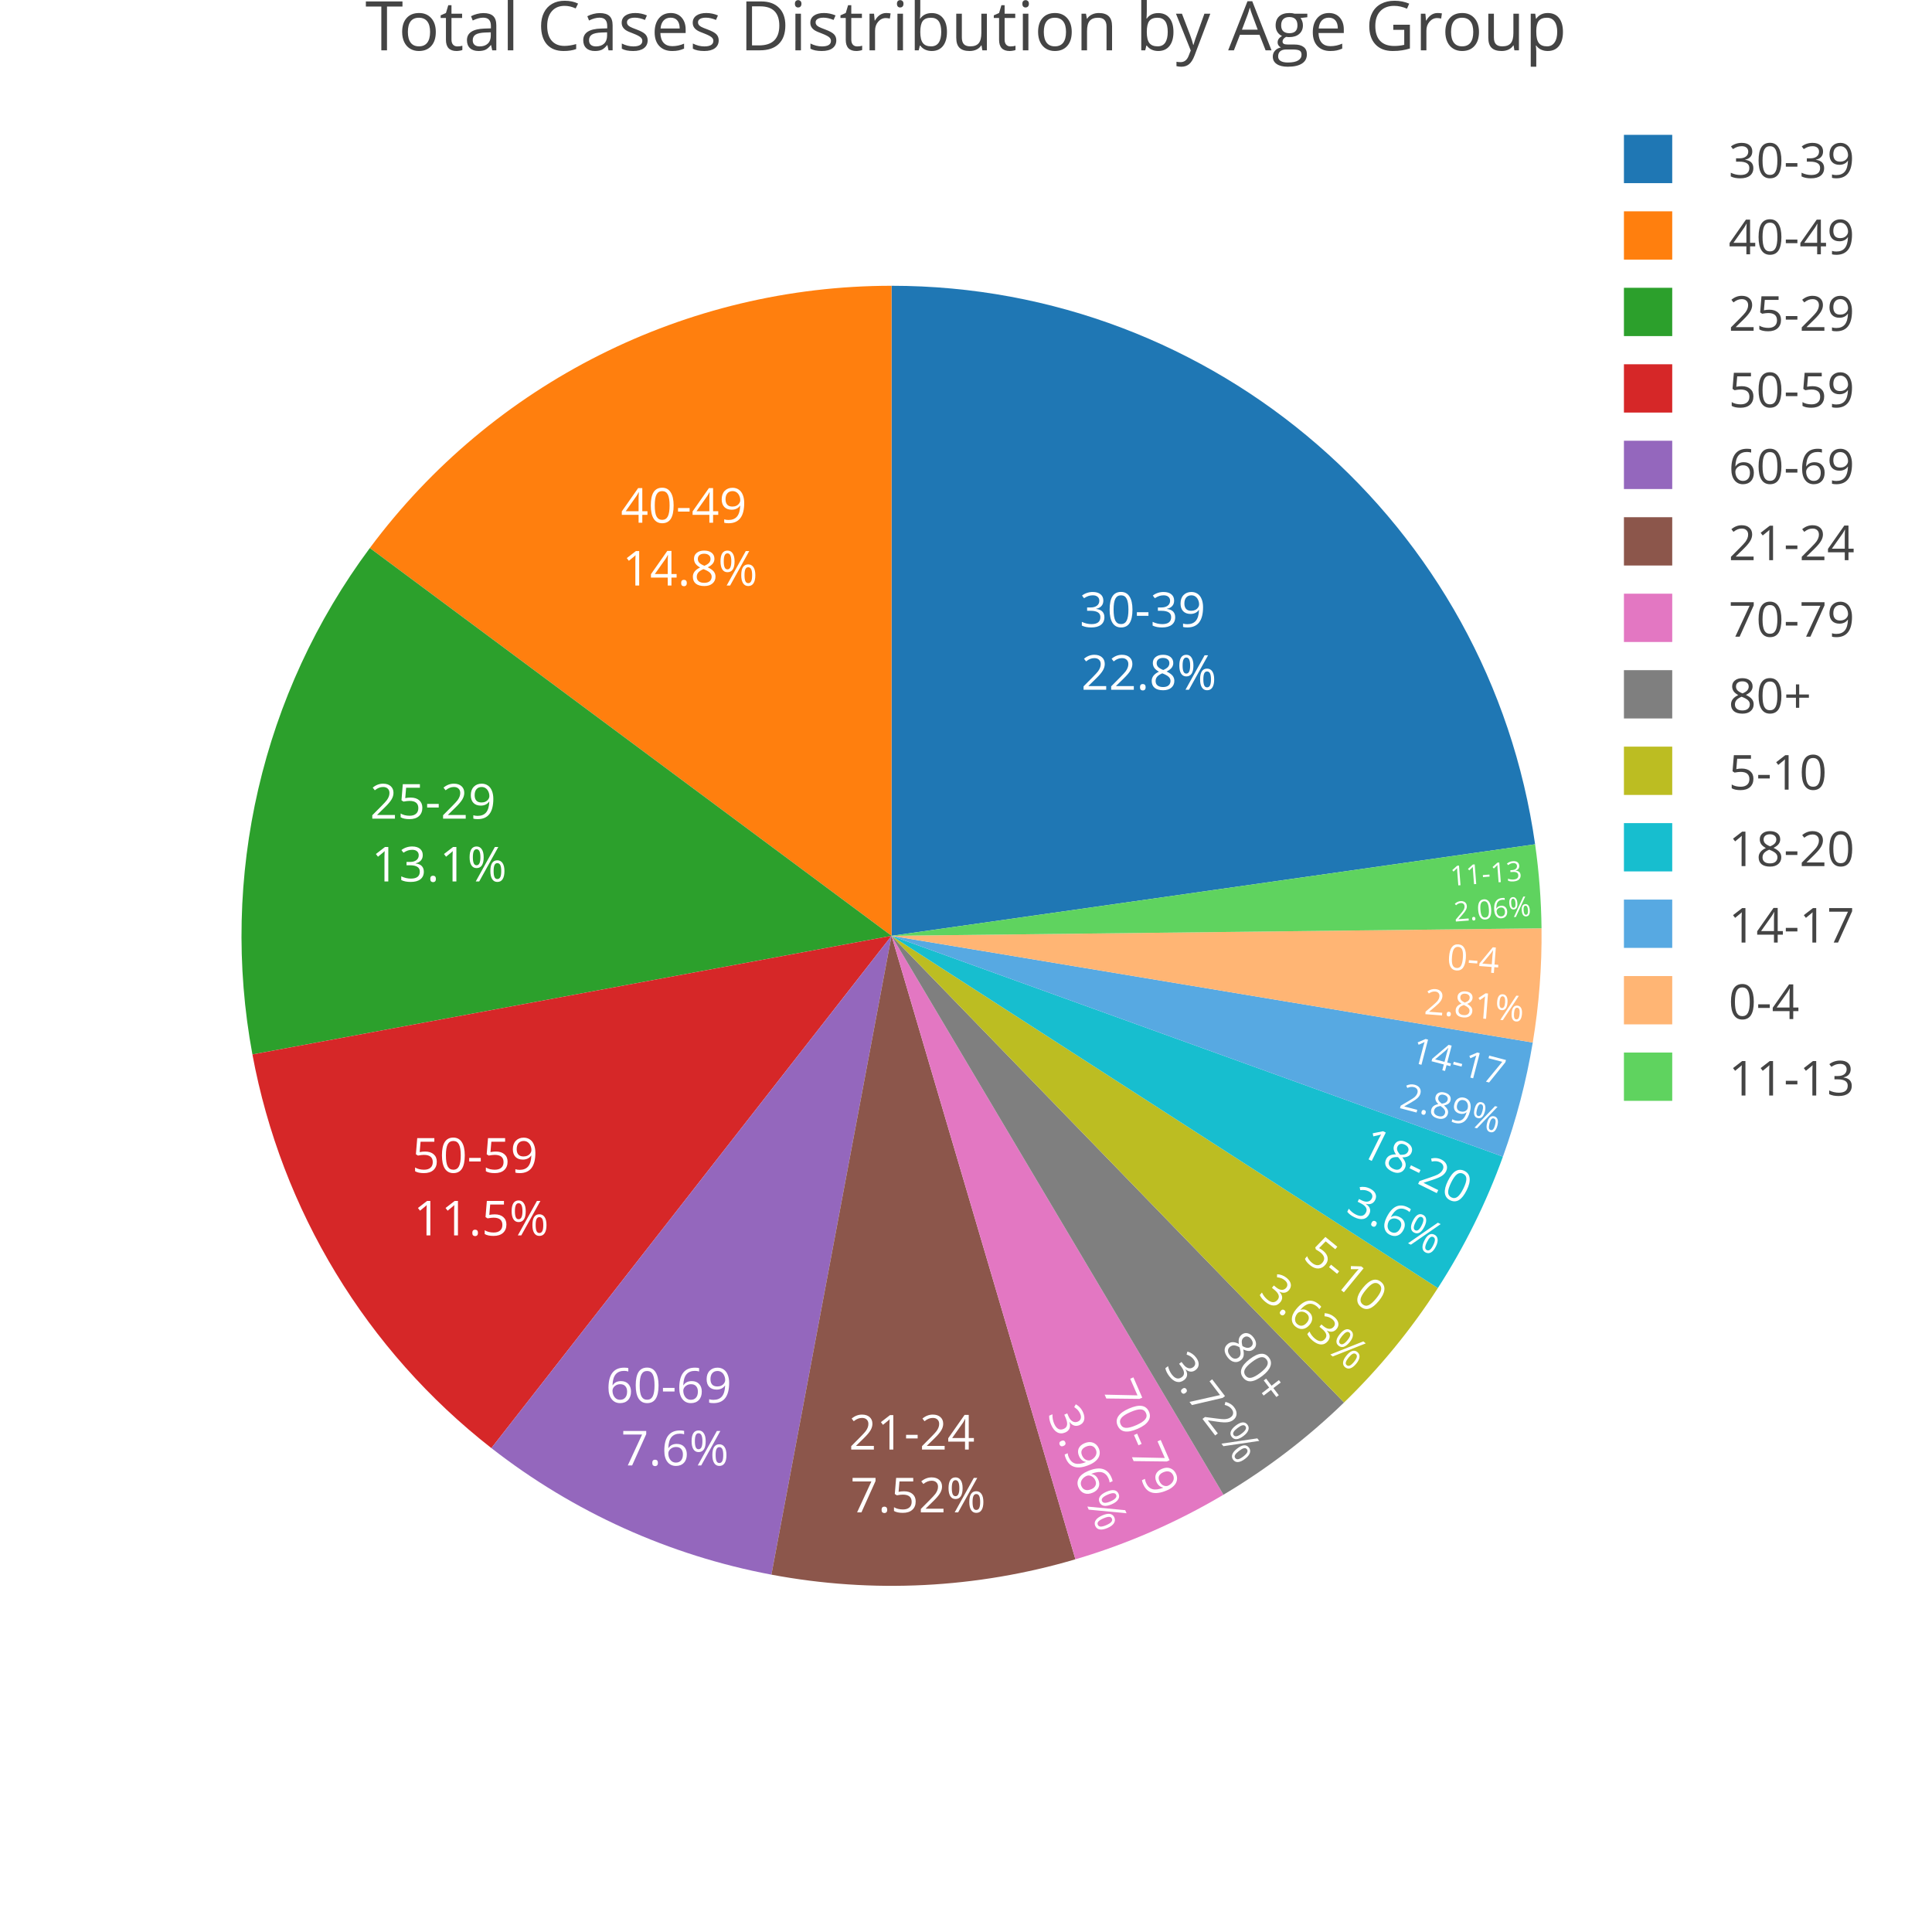
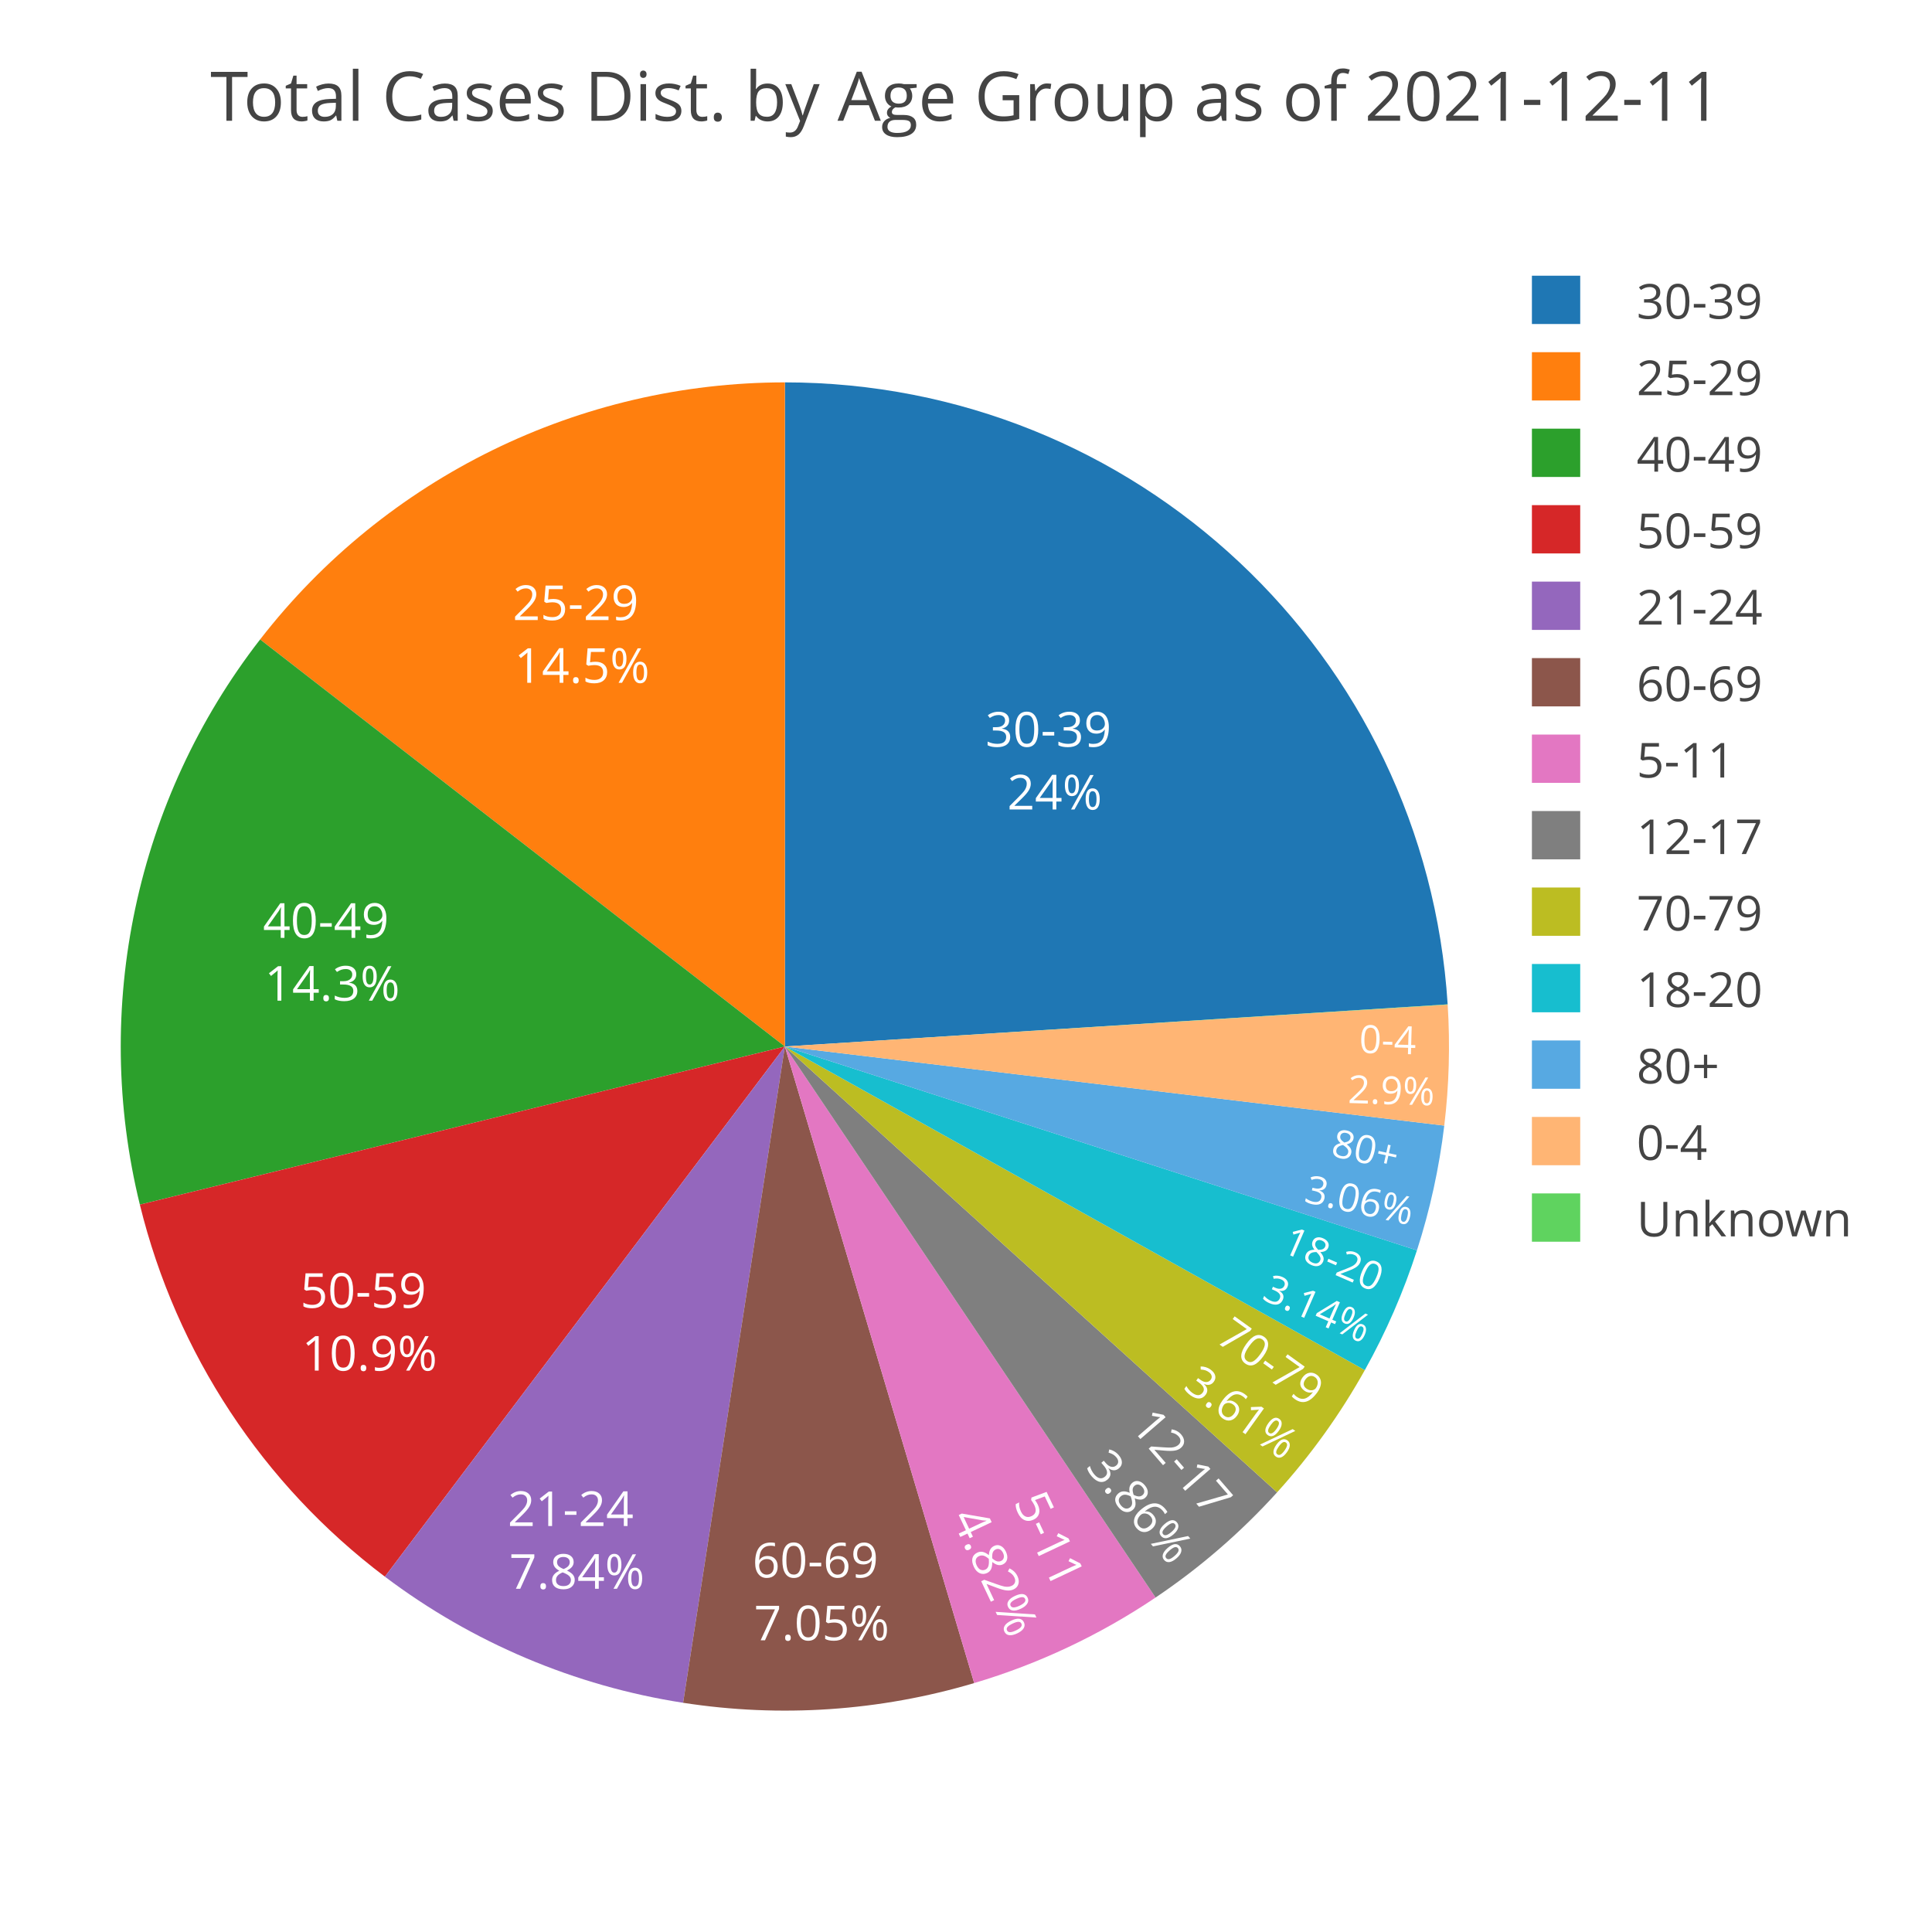
<svg xmlns="http://www.w3.org/2000/svg" class="main-svg" width="480" height="480" style="" viewBox="0 0 480 480">
  <rect x="0" y="0" width="480" height="480" style="fill: rgb(255, 255, 255); fill-opacity: 1;" />
-   <defs id="defs-0a18fb">
+   <defs id="defs-971657">
    <g class="clips" />
    <g class="gradients" />
+     <g class="patterns" />
  </defs>
  <g class="bglayer" />
  <g class="layer-below">
    <g class="imagelayer" />
    <g class="shapelayer" />
  </g>
  <g class="cartesianlayer" />
  <g class="polarlayer" />
  <g class="ternarylayer" />
  <g class="geolayer" />
  <g class="funnelarealayer" />
  <g class="pielayer">
    <g class="trace" stroke-linejoin="round" style="opacity: 1;">
      <g class="slice">
-         <path class="surface" d="M221.5,232.5l0,-161.5a161.5,161.5 0 0 1 159.891,138.759Z" style="pointer-events: all; stroke-width: 0; fill: rgb(31, 119, 180); fill-opacity: 1; stroke: rgb(68, 68, 68); stroke-opacity: 1;" />
-         <g class="slicetext">
-           <text data-notex="1" class="slicetext" transform="translate(285.4425,155.7647)" text-anchor="middle" x="0" y="0" style="font-family: 'Open Sans', verdana, arial, sans-serif; font-size: 12px; fill: rgb(255, 255, 255); fill-opacity: 1; white-space: pre;">
+         <path class="surface" d="M195,260l0,-165a165,165 0 0 1 164.667,154.53Z" style="pointer-events: all; stroke-width: 0; fill: rgb(31, 119, 180); fill-opacity: 1; stroke: rgb(68, 68, 68); stroke-opacity: 1;" />
+         <g class="slicetext">
+           <text data-notex="1" class="slicetext" transform="translate(262.0367,185.5109)" text-anchor="middle" x="0" y="0" style="font-family: 'Open Sans', verdana, arial, sans-serif; font-size: 12px; fill: rgb(255, 255, 255); fill-opacity: 1; white-space: pre;">
            <tspan class="line" dy="0em" x="0" y="0">30-39</tspan>
-             <tspan class="line" dy="1.3em" x="0" y="0">22.8%</tspan>
-           </text>
-         </g>
-       </g>
-       <g class="slice">
-         <path class="surface" d="M221.5,232.5l-129.617,-96.341a161.5,161.5 0 0 1 129.617,-65.159Z" style="pointer-events: all; stroke-width: 0; fill: rgb(255, 127, 14); fill-opacity: 1; stroke: rgb(68, 68, 68); stroke-opacity: 1;" />
-         <g class="slicetext">
-           <text data-notex="1" class="slicetext" transform="translate(171.4451,129.8736)" text-anchor="middle" x="0" y="0" style="font-family: 'Open Sans', verdana, arial, sans-serif; font-size: 12px; fill: rgb(255, 255, 255); fill-opacity: 1; white-space: pre;">
+             <tspan class="line" dy="1.3em" x="0" y="0">24%</tspan>
+           </text>
+         </g>
+       </g>
+       <g class="slice">
+         <path class="surface" d="M195,260l-130.376,-101.129a165,165 0 0 1 130.376,-63.871Z" style="pointer-events: all; stroke-width: 0; fill: rgb(255, 127, 14); fill-opacity: 1; stroke: rgb(68, 68, 68); stroke-opacity: 1;" />
+         <g class="slicetext">
+           <text data-notex="1" class="slicetext" transform="translate(144.588,154.0423)" text-anchor="middle" x="0" y="0" style="font-family: 'Open Sans', verdana, arial, sans-serif; font-size: 12px; fill: rgb(255, 255, 255); fill-opacity: 1; white-space: pre;">
+             <tspan class="line" dy="0em" x="0" y="0">25-29</tspan>
+             <tspan class="line" dy="1.3em" x="0" y="0">14.5%</tspan>
+           </text>
+         </g>
+       </g>
+       <g class="slice">
+         <path class="surface" d="M195,260l-160.254,39.288a165,165 0 0 1 29.878,-140.417Z" style="pointer-events: all; stroke-width: 0; fill: rgb(44, 160, 44); fill-opacity: 1; stroke: rgb(68, 68, 68); stroke-opacity: 1;" />
+         <g class="slicetext">
+           <text data-notex="1" class="slicetext" transform="translate(82.53775,233.0155)" text-anchor="middle" x="0" y="0" style="font-family: 'Open Sans', verdana, arial, sans-serif; font-size: 12px; fill: rgb(255, 255, 255); fill-opacity: 1; white-space: pre;">
            <tspan class="line" dy="0em" x="0" y="0">40-49</tspan>
-             <tspan class="line" dy="1.3em" x="0" y="0">14.8%</tspan>
-           </text>
-         </g>
-       </g>
-       <g class="slice">
-         <path class="surface" d="M221.5,232.5l-158.787,29.475a161.5,161.5 0 0 1 29.17,-125.816Z" style="pointer-events: all; stroke-width: 0; fill: rgb(44, 160, 44); fill-opacity: 1; stroke: rgb(68, 68, 68); stroke-opacity: 1;" />
-         <g class="slicetext">
-           <text data-notex="1" class="slicetext" transform="translate(109.1121,203.3884)" text-anchor="middle" x="0" y="0" style="font-family: 'Open Sans', verdana, arial, sans-serif; font-size: 12px; fill: rgb(255, 255, 255); fill-opacity: 1; white-space: pre;">
-             <tspan class="line" dy="0em" x="0" y="0">25-29</tspan>
-             <tspan class="line" dy="1.3em" x="0" y="0">13.1%</tspan>
-           </text>
-         </g>
-       </g>
-       <g class="slice">
-         <path class="surface" d="M221.5,232.5l-99.414,127.276a161.5,161.5 0 0 1 -59.374,-97.801Z" style="pointer-events: all; stroke-width: 0; fill: rgb(214, 39, 40); fill-opacity: 1; stroke: rgb(68, 68, 68); stroke-opacity: 1;" />
-         <g class="slicetext">
-           <text data-notex="1" class="slicetext" transform="translate(119.5581,291.333)" text-anchor="middle" x="0" y="0" style="font-family: 'Open Sans', verdana, arial, sans-serif; font-size: 12px; fill: rgb(255, 255, 255); fill-opacity: 1; white-space: pre;">
+             <tspan class="line" dy="1.3em" x="0" y="0">14.3%</tspan>
+           </text>
+         </g>
+       </g>
+       <g class="slice">
+         <path class="surface" d="M195,260l-99.374,131.719a165,165 0 0 1 -60.881,-92.431Z" style="pointer-events: all; stroke-width: 0; fill: rgb(214, 39, 40); fill-opacity: 1; stroke: rgb(68, 68, 68); stroke-opacity: 1;" />
+         <g class="slicetext">
+           <text data-notex="1" class="slicetext" transform="translate(91.81284,324.9109)" text-anchor="middle" x="0" y="0" style="font-family: 'Open Sans', verdana, arial, sans-serif; font-size: 12px; fill: rgb(255, 255, 255); fill-opacity: 1; white-space: pre;">
            <tspan class="line" dy="0em" x="0" y="0">50-59</tspan>
-             <tspan class="line" dy="1.3em" x="0" y="0">11.5%</tspan>
-           </text>
-         </g>
-       </g>
-       <g class="slice">
-         <path class="surface" d="M221.5,232.5l-29.845,158.718a161.5,161.5 0 0 1 -69.569,-31.443Z" style="pointer-events: all; stroke-width: 0; fill: rgb(148, 103, 189); fill-opacity: 1; stroke: rgb(68, 68, 68); stroke-opacity: 1;" />
-         <g class="slicetext">
-           <text data-notex="1" class="slicetext" transform="translate(167.7018,348.4777)" text-anchor="middle" x="0" y="0" style="font-family: 'Open Sans', verdana, arial, sans-serif; font-size: 12px; fill: rgb(255, 255, 255); fill-opacity: 1; white-space: pre;">
+             <tspan class="line" dy="1.3em" x="0" y="0">10.9%</tspan>
+           </text>
+         </g>
+       </g>
+       <g class="slice">
+         <path class="surface" d="M195,260l-25.283,163.051a165,165 0 0 1 -74.091,-31.333Z" style="pointer-events: all; stroke-width: 0; fill: rgb(148, 103, 189); fill-opacity: 1; stroke: rgb(68, 68, 68); stroke-opacity: 1;" />
+         <g class="slicetext">
+           <text data-notex="1" class="slicetext" transform="translate(143.3288,379.1301)" text-anchor="middle" x="0" y="0" style="font-family: 'Open Sans', verdana, arial, sans-serif; font-size: 12px; fill: rgb(255, 255, 255); fill-opacity: 1; white-space: pre;">
+             <tspan class="line" dy="0em" x="0" y="0">21-24</tspan>
+             <tspan class="line" dy="1.3em" x="0" y="0">7.84%</tspan>
+           </text>
+         </g>
+       </g>
+       <g class="slice">
+         <path class="surface" d="M195,260l47.036,158.154a165,165 0 0 1 -72.318,4.898Z" style="pointer-events: all; stroke-width: 0; fill: rgb(140, 86, 75); fill-opacity: 1; stroke: rgb(68, 68, 68); stroke-opacity: 1;" />
+         <g class="slicetext">
+           <text data-notex="1" class="slicetext" transform="translate(204.1409,391.921)" text-anchor="middle" x="0" y="0" style="font-family: 'Open Sans', verdana, arial, sans-serif; font-size: 12px; fill: rgb(255, 255, 255); fill-opacity: 1; white-space: pre;">
            <tspan class="line" dy="0em" x="0" y="0">60-69</tspan>
-             <tspan class="line" dy="1.3em" x="0" y="0">7.6%</tspan>
-           </text>
-         </g>
-       </g>
-       <g class="slice">
-         <path class="surface" d="M221.5,232.5l45.686,154.903a161.5,161.5 0 0 1 -75.531,3.815Z" style="pointer-events: all; stroke-width: 0; fill: rgb(140, 86, 75); fill-opacity: 1; stroke: rgb(68, 68, 68); stroke-opacity: 1;" />
-         <g class="slicetext">
-           <text data-notex="1" class="slicetext" transform="translate(228.1014,360.1392)" text-anchor="middle" x="0" y="0" style="font-family: 'Open Sans', verdana, arial, sans-serif; font-size: 12px; fill: rgb(255, 255, 255); fill-opacity: 1; white-space: pre;">
-             <tspan class="line" dy="0em" x="0" y="0">21-24</tspan>
-             <tspan class="line" dy="1.3em" x="0" y="0">7.52%</tspan>
-           </text>
-         </g>
-       </g>
-       <g class="slice">
-         <path class="surface" d="M221.5,232.5l82.467,138.858a161.5,161.5 0 0 1 -36.781,16.046Z" style="pointer-events: all; stroke-width: 0; fill: rgb(227, 119, 194); fill-opacity: 1; stroke: rgb(68, 68, 68); stroke-opacity: 1;" />
-         <g class="slicetext">
-           <text data-notex="1" class="slicetext" transform="translate(280.444,360.243)scale(0.9650683)rotate(66.43082)" text-anchor="middle" x="0" y="0" style="font-family: 'Open Sans', verdana, arial, sans-serif; font-size: 12px; fill: rgb(255, 255, 255); fill-opacity: 1; white-space: pre;">
+             <tspan class="line" dy="1.3em" x="0" y="0">7.05%</tspan>
+           </text>
+         </g>
+       </g>
+       <g class="slice">
+         <path class="surface" d="M195,260l92.1,136.903a165,165 0 0 1 -45.065,21.25Z" style="pointer-events: all; stroke-width: 0; fill: rgb(227, 119, 194); fill-opacity: 1; stroke: rgb(68, 68, 68); stroke-opacity: 1;" />
+         <g class="slicetext">
+           <text data-notex="1" class="slicetext" transform="translate(257.5967,385.5832)rotate(64.75353)" text-anchor="middle" x="0" y="0" style="font-family: 'Open Sans', verdana, arial, sans-serif; font-size: 12px; fill: rgb(255, 255, 255); fill-opacity: 1; white-space: pre;">
+             <tspan class="line" dy="0em" x="0" y="0">5-11</tspan>
+             <tspan class="line" dy="1.3em" x="0" y="0">4.82%</tspan>
+           </text>
+         </g>
+       </g>
+       <g class="slice">
+         <path class="surface" d="M195,260l122.292,110.768a165,165 0 0 1 -30.192,26.135Z" style="pointer-events: all; stroke-width: 0; fill: rgb(127, 127, 127); fill-opacity: 1; stroke: rgb(68, 68, 68); stroke-opacity: 1;" />
+         <g class="slicetext">
+           <text data-notex="1" class="slicetext" transform="translate(291.5701,367.0455)scale(0.9673091)rotate(49.11949)" text-anchor="middle" x="0" y="0" style="font-family: 'Open Sans', verdana, arial, sans-serif; font-size: 12px; fill: rgb(255, 255, 255); fill-opacity: 1; white-space: pre;">
+             <tspan class="line" dy="0em" x="0" y="0">12-17</tspan>
+             <tspan class="line" dy="1.3em" x="0" y="0">3.86%</tspan>
+           </text>
+         </g>
+       </g>
+       <g class="slice">
+         <path class="surface" d="M195,260l144.086,80.4a165,165 0 0 1 -21.794,30.368Z" style="pointer-events: all; stroke-width: 0; fill: rgb(188, 189, 34); fill-opacity: 1; stroke: rgb(68, 68, 68); stroke-opacity: 1;" />
+         <g class="slicetext">
+           <text data-notex="1" class="slicetext" transform="translate(314.6027,342.376)scale(0.9196225)rotate(35.66536)" text-anchor="middle" x="0" y="0" style="font-family: 'Open Sans', verdana, arial, sans-serif; font-size: 12px; fill: rgb(255, 255, 255); fill-opacity: 1; white-space: pre;">
            <tspan class="line" dy="0em" x="0" y="0">70-79</tspan>
-             <tspan class="line" dy="1.3em" x="0" y="0">3.96%</tspan>
-           </text>
-         </g>
-       </g>
-       <g class="slice">
-         <path class="surface" d="M221.5,232.5l112.422,115.946a161.5,161.5 0 0 1 -29.955,22.911Z" style="pointer-events: all; stroke-width: 0; fill: rgb(127, 127, 127); fill-opacity: 1; stroke: rgb(68, 68, 68); stroke-opacity: 1;" />
-         <g class="slicetext">
-           <text data-notex="1" class="slicetext" transform="translate(309.7883,343.3023)scale(0.9205676)rotate(52.58915)" text-anchor="middle" x="0" y="0" style="font-family: 'Open Sans', verdana, arial, sans-serif; font-size: 12px; fill: rgb(255, 255, 255); fill-opacity: 1; white-space: pre;">
+             <tspan class="line" dy="1.3em" x="0" y="0">3.61%</tspan>
+           </text>
+         </g>
+       </g>
+       <g class="slice">
+         <path class="surface" d="M195,260l157.036,50.643a165,165 0 0 1 -12.95,29.757Z" style="pointer-events: all; stroke-width: 0; fill: rgb(23, 190, 207); fill-opacity: 1; stroke: rgb(68, 68, 68); stroke-opacity: 1;" />
+         <g class="slicetext">
+           <text data-notex="1" class="slicetext" transform="translate(331.0965,316.4841)scale(0.8233259)rotate(23.51786)" text-anchor="middle" x="0" y="0" style="font-family: 'Open Sans', verdana, arial, sans-serif; font-size: 12px; fill: rgb(255, 255, 255); fill-opacity: 1; white-space: pre;">
+             <tspan class="line" dy="0em" x="0" y="0">18-20</tspan>
+             <tspan class="line" dy="1.3em" x="0" y="0">3.14%</tspan>
+           </text>
+         </g>
+       </g>
+       <g class="slice">
+         <path class="surface" d="M195,260l163.825,19.654a165,165 0 0 1 -6.789,30.989Z" style="pointer-events: all; stroke-width: 0; fill: rgb(87, 169, 226); fill-opacity: 1; stroke: rgb(68, 68, 68); stroke-opacity: 1;" />
+         <g class="slicetext">
+           <text data-notex="1" class="slicetext" transform="translate(339.7636,289.1877)scale(0.8085817)rotate(12.35767)" text-anchor="middle" x="0" y="0" style="font-family: 'Open Sans', verdana, arial, sans-serif; font-size: 12px; fill: rgb(255, 255, 255); fill-opacity: 1; white-space: pre;">
            <tspan class="line" dy="0em" x="0" y="0">80+</tspan>
-             <tspan class="line" dy="1.3em" x="0" y="0">3.72%</tspan>
-           </text>
-         </g>
-       </g>
-       <g class="slice">
-         <path class="surface" d="M221.5,232.5l135.73,87.519a161.5,161.5 0 0 1 -23.308,28.428Z" style="pointer-events: all; stroke-width: 0; fill: rgb(188, 189, 34); fill-opacity: 1; stroke: rgb(68, 68, 68); stroke-opacity: 1;" />
-         <g class="slicetext">
-           <text data-notex="1" class="slicetext" transform="translate(333.0916,320.4305)scale(0.9026941)rotate(39.34907)" text-anchor="middle" x="0" y="0" style="font-family: 'Open Sans', verdana, arial, sans-serif; font-size: 12px; fill: rgb(255, 255, 255); fill-opacity: 1; white-space: pre;">
-             <tspan class="line" dy="0em" x="0" y="0">5-10</tspan>
-             <tspan class="line" dy="1.3em" x="0" y="0">3.63%</tspan>
-           </text>
-         </g>
-       </g>
-       <g class="slice">
-         <path class="surface" d="M221.5,232.5l151.895,54.866a161.5,161.5 0 0 1 -16.165,32.653Z" style="pointer-events: all; stroke-width: 0; fill: rgb(23, 190, 207); fill-opacity: 1; stroke: rgb(68, 68, 68); stroke-opacity: 1;" />
-         <g class="slicetext">
-           <text data-notex="1" class="slicetext" transform="translate(351.5293,293.7374)scale(0.9187775)rotate(26.33703)" text-anchor="middle" x="0" y="0" style="font-family: 'Open Sans', verdana, arial, sans-serif; font-size: 12px; fill: rgb(255, 255, 255); fill-opacity: 1; white-space: pre;">
-             <tspan class="line" dy="0em" x="0" y="0">18-20</tspan>
-             <tspan class="line" dy="1.3em" x="0" y="0">3.6%</tspan>
-           </text>
-         </g>
-       </g>
-       <g class="slice">
-         <path class="surface" d="M221.5,232.5l159.309,26.512a161.5,161.5 0 0 1 -7.414,28.353Z" style="pointer-events: all; stroke-width: 0; fill: rgb(87, 169, 226); fill-opacity: 1; stroke: rgb(68, 68, 68); stroke-opacity: 1;" />
-         <g class="slicetext">
-           <text data-notex="1" class="slicetext" transform="translate(362.6702,267.0314)scale(0.7549429)rotate(14.65432)" text-anchor="middle" x="0" y="0" style="font-family: 'Open Sans', verdana, arial, sans-serif; font-size: 12px; fill: rgb(255, 255, 255); fill-opacity: 1; white-space: pre;">
-             <tspan class="line" dy="0em" x="0" y="0">14-17</tspan>
-             <tspan class="line" dy="1.3em" x="0" y="0">2.89%</tspan>
-           </text>
-         </g>
-       </g>
-       <g class="slice">
-         <path class="surface" d="M221.5,232.5l161.489,-1.867a161.5,161.5 0 0 1 -2.18,28.379Z" style="pointer-events: all; stroke-width: 0; fill: rgb(255, 181, 116); fill-opacity: 1; stroke: rgb(68, 68, 68); stroke-opacity: 1;" />
-         <g class="slicetext">
-           <text data-notex="1" class="slicetext" transform="translate(366.9465,241.4151)scale(0.7372964)rotate(4.393143)" text-anchor="middle" x="0" y="0" style="font-family: 'Open Sans', verdana, arial, sans-serif; font-size: 12px; fill: rgb(255, 255, 255); fill-opacity: 1; white-space: pre;">
+             <tspan class="line" dy="1.3em" x="0" y="0">3.06%</tspan>
+           </text>
+         </g>
+       </g>
+       <g class="slice">
+         <path class="surface" d="M195,260l164.672,-10.395a165,165 0 0 1 -0.847,30.049Z" style="pointer-events: all; stroke-width: 0; fill: rgb(255, 181, 116); fill-opacity: 1; stroke: rgb(68, 68, 68); stroke-opacity: 1;" />
+         <g class="slicetext">
+           <text data-notex="1" class="slicetext" transform="translate(345.9438,261.7971)scale(0.8041928)rotate(1.614562)" text-anchor="middle" x="0" y="0" style="font-family: 'Open Sans', verdana, arial, sans-serif; font-size: 12px; fill: rgb(255, 255, 255); fill-opacity: 1; white-space: pre;">
            <tspan class="line" dy="0em" x="0" y="0">0-4</tspan>
-             <tspan class="line" dy="1.3em" x="0" y="0">2.81%</tspan>
-           </text>
-         </g>
-       </g>
-       <g class="slice">
-         <path class="surface" d="M221.5,232.5l159.891,-22.741a161.5,161.5 0 0 1 1.598,20.875Z" style="pointer-events: all; stroke-width: 0; fill: rgb(95, 211, 95); fill-opacity: 1; stroke: rgb(68, 68, 68); stroke-opacity: 1;" />
-         <g class="slicetext">
-           <text data-notex="1" class="slicetext" transform="translate(370.2703,219.3597)scale(0.5708939)rotate(-4.378588)" text-anchor="middle" x="0" y="0" style="font-family: 'Open Sans', verdana, arial, sans-serif; font-size: 12px; fill: rgb(255, 255, 255); fill-opacity: 1; white-space: pre;">
-             <tspan class="line" dy="0em" x="0" y="0">11-13</tspan>
-             <tspan class="line" dy="1.3em" x="0" y="0">2.06%</tspan>
+             <tspan class="line" dy="1.3em" x="0" y="0">2.9%</tspan>
+           </text>
+         </g>
+       </g>
+       <g class="slice">
+         <path class="surface" d="M195,260l164.667,-10.47a165,165 0 0 1 0.005,0.075Z" style="pointer-events: all; stroke-width: 0; fill: rgb(95, 211, 95); fill-opacity: 1; stroke: rgb(68, 68, 68); stroke-opacity: 1;" />
+         <g class="slicetext">
+           <text data-notex="1" class="slicetext" transform="translate(359.591,249.5653)scale(0.00240027)rotate(-3.625025)" text-anchor="middle" x="0" y="0" style="font-family: 'Open Sans', verdana, arial, sans-serif; font-size: 12px; fill: rgb(255, 255, 255); fill-opacity: 1; white-space: pre;">
+             <tspan class="line" dy="0em" x="0" y="0">Unknown</tspan>
+             <tspan class="line" dy="1.3em" x="0" y="0">0.00724%</tspan>
          </text>
        </g>
      </g>
    </g>
  </g>
+   <g class="iciclelayer" />
  <g class="treemaplayer" />
  <g class="sunburstlayer" />
  <g class="glimages" />
-   <defs id="topdefs-0a18fb">
+   <defs id="topdefs-971657">
    <g class="clips" />
-     <clipPath id="legend0a18fb">
-       <rect width="81" height="257" x="0" y="0" />
+     <clipPath id="legend971657">
+       <rect width="101" height="257" x="0" y="0" />
    </clipPath>
  </defs>
  <g class="layer-above">
    <g class="imagelayer" />
    <g class="shapelayer" />
  </g>
  <g class="infolayer">
-     <g class="legend" pointer-events="all" transform="translate(389.46, 25)">
-       <rect class="bg" shape-rendering="crispEdges" style="stroke: rgb(68, 68, 68); stroke-opacity: 1; fill: rgb(255, 255, 255); fill-opacity: 1; stroke-width: 0px;" width="81" height="257" x="0" y="0" />
-       <g class="scrollbox" transform="translate(0, 0)" clip-path="url('#legend0a18fb')">
+     <g class="legend" pointer-events="all" transform="translate(366.6,60)">
+       <rect class="bg" shape-rendering="crispEdges" style="stroke: rgb(68, 68, 68); stroke-opacity: 1; fill: rgb(255, 255, 255); fill-opacity: 1; stroke-width: 0px;" width="101" height="257" x="0" y="0" />
+       <g class="scrollbox" transform="" clip-path="url(#legend971657)">
        <g class="groups">
-           <g class="traces" style="opacity: 1;" transform="translate(0, 14.5)">
+           <g class="traces" style="opacity: 1;" transform="translate(0,14.5)">
            <text class="legendtext" text-anchor="start" x="40" y="4.68" style="font-family: 'Open Sans', verdana, arial, sans-serif; font-size: 12px; fill: rgb(68, 68, 68); fill-opacity: 1; white-space: pre;">30-39</text>
            <g class="layers" style="opacity: 1;">
              <g class="legendfill" />
              <g class="legendlines" />
              <g class="legendsymbols">
                <g class="legendpoints">
                  <path class="legendpie" d="M6,6H-6V-6H6Z" transform="translate(20,0)" style="stroke-width: 0; fill: rgb(31, 119, 180); fill-opacity: 1; stroke: rgb(68, 68, 68); stroke-opacity: 1;" />
                </g>
              </g>
            </g>
-             <rect class="legendtoggle" x="0" y="-9.5" width="75.969" height="19" style="fill: rgb(0, 0, 0); fill-opacity: 0;" />
-           </g>
-           <g class="traces" style="opacity: 1;" transform="translate(0, 33.5)">
+             <rect class="legendtoggle" x="0" y="-9.5" width="95.781" height="19" style="fill: rgb(0, 0, 0); fill-opacity: 0;" />
+           </g>
+           <g class="traces" style="opacity: 1;" transform="translate(0,33.5)">
+             <text class="legendtext" text-anchor="start" x="40" y="4.68" style="font-family: 'Open Sans', verdana, arial, sans-serif; font-size: 12px; fill: rgb(68, 68, 68); fill-opacity: 1; white-space: pre;">25-29</text>
+             <g class="layers" style="opacity: 1;">
+               <g class="legendfill" />
+               <g class="legendlines" />
+               <g class="legendsymbols">
+                 <g class="legendpoints">
+                   <path class="legendpie" d="M6,6H-6V-6H6Z" transform="translate(20,0)" style="stroke-width: 0; fill: rgb(255, 127, 14); fill-opacity: 1; stroke: rgb(68, 68, 68); stroke-opacity: 1;" />
+                 </g>
+               </g>
+             </g>
+             <rect class="legendtoggle" x="0" y="-9.5" width="95.781" height="19" style="fill: rgb(0, 0, 0); fill-opacity: 0;" />
+           </g>
+           <g class="traces" style="opacity: 1;" transform="translate(0,52.5)">
            <text class="legendtext" text-anchor="start" x="40" y="4.68" style="font-family: 'Open Sans', verdana, arial, sans-serif; font-size: 12px; fill: rgb(68, 68, 68); fill-opacity: 1; white-space: pre;">40-49</text>
            <g class="layers" style="opacity: 1;">
              <g class="legendfill" />
              <g class="legendlines" />
              <g class="legendsymbols">
                <g class="legendpoints">
-                   <path class="legendpie" d="M6,6H-6V-6H6Z" transform="translate(20,0)" style="stroke-width: 0; fill: rgb(255, 127, 14); fill-opacity: 1; stroke: rgb(68, 68, 68); stroke-opacity: 1;" />
-                 </g>
-               </g>
-             </g>
-             <rect class="legendtoggle" x="0" y="-9.5" width="75.969" height="19" style="fill: rgb(0, 0, 0); fill-opacity: 0;" />
-           </g>
-           <g class="traces" style="opacity: 1;" transform="translate(0, 52.5)">
-             <text class="legendtext" text-anchor="start" x="40" y="4.68" style="font-family: 'Open Sans', verdana, arial, sans-serif; font-size: 12px; fill: rgb(68, 68, 68); fill-opacity: 1; white-space: pre;">25-29</text>
-             <g class="layers" style="opacity: 1;">
-               <g class="legendfill" />
-               <g class="legendlines" />
-               <g class="legendsymbols">
-                 <g class="legendpoints">
                  <path class="legendpie" d="M6,6H-6V-6H6Z" transform="translate(20,0)" style="stroke-width: 0; fill: rgb(44, 160, 44); fill-opacity: 1; stroke: rgb(68, 68, 68); stroke-opacity: 1;" />
                </g>
              </g>
            </g>
-             <rect class="legendtoggle" x="0" y="-9.5" width="75.969" height="19" style="fill: rgb(0, 0, 0); fill-opacity: 0;" />
-           </g>
-           <g class="traces" style="opacity: 1;" transform="translate(0, 71.5)">
+             <rect class="legendtoggle" x="0" y="-9.5" width="95.781" height="19" style="fill: rgb(0, 0, 0); fill-opacity: 0;" />
+           </g>
+           <g class="traces" style="opacity: 1;" transform="translate(0,71.5)">
            <text class="legendtext" text-anchor="start" x="40" y="4.68" style="font-family: 'Open Sans', verdana, arial, sans-serif; font-size: 12px; fill: rgb(68, 68, 68); fill-opacity: 1; white-space: pre;">50-59</text>
            <g class="layers" style="opacity: 1;">
              <g class="legendfill" />
              <g class="legendlines" />
              <g class="legendsymbols">
                <g class="legendpoints">
                  <path class="legendpie" d="M6,6H-6V-6H6Z" transform="translate(20,0)" style="stroke-width: 0; fill: rgb(214, 39, 40); fill-opacity: 1; stroke: rgb(68, 68, 68); stroke-opacity: 1;" />
                </g>
              </g>
            </g>
-             <rect class="legendtoggle" x="0" y="-9.5" width="75.969" height="19" style="fill: rgb(0, 0, 0); fill-opacity: 0;" />
-           </g>
-           <g class="traces" style="opacity: 1;" transform="translate(0, 90.5)">
+             <rect class="legendtoggle" x="0" y="-9.5" width="95.781" height="19" style="fill: rgb(0, 0, 0); fill-opacity: 0;" />
+           </g>
+           <g class="traces" style="opacity: 1;" transform="translate(0,90.5)">
+             <text class="legendtext" text-anchor="start" x="40" y="4.68" style="font-family: 'Open Sans', verdana, arial, sans-serif; font-size: 12px; fill: rgb(68, 68, 68); fill-opacity: 1; white-space: pre;">21-24</text>
+             <g class="layers" style="opacity: 1;">
+               <g class="legendfill" />
+               <g class="legendlines" />
+               <g class="legendsymbols">
+                 <g class="legendpoints">
+                   <path class="legendpie" d="M6,6H-6V-6H6Z" transform="translate(20,0)" style="stroke-width: 0; fill: rgb(148, 103, 189); fill-opacity: 1; stroke: rgb(68, 68, 68); stroke-opacity: 1;" />
+                 </g>
+               </g>
+             </g>
+             <rect class="legendtoggle" x="0" y="-9.5" width="95.781" height="19" style="fill: rgb(0, 0, 0); fill-opacity: 0;" />
+           </g>
+           <g class="traces" style="opacity: 1;" transform="translate(0,109.5)">
            <text class="legendtext" text-anchor="start" x="40" y="4.68" style="font-family: 'Open Sans', verdana, arial, sans-serif; font-size: 12px; fill: rgb(68, 68, 68); fill-opacity: 1; white-space: pre;">60-69</text>
            <g class="layers" style="opacity: 1;">
              <g class="legendfill" />
              <g class="legendlines" />
              <g class="legendsymbols">
                <g class="legendpoints">
-                   <path class="legendpie" d="M6,6H-6V-6H6Z" transform="translate(20,0)" style="stroke-width: 0; fill: rgb(148, 103, 189); fill-opacity: 1; stroke: rgb(68, 68, 68); stroke-opacity: 1;" />
-                 </g>
-               </g>
-             </g>
-             <rect class="legendtoggle" x="0" y="-9.5" width="75.969" height="19" style="fill: rgb(0, 0, 0); fill-opacity: 0;" />
-           </g>
-           <g class="traces" style="opacity: 1;" transform="translate(0, 109.5)">
-             <text class="legendtext" text-anchor="start" x="40" y="4.68" style="font-family: 'Open Sans', verdana, arial, sans-serif; font-size: 12px; fill: rgb(68, 68, 68); fill-opacity: 1; white-space: pre;">21-24</text>
-             <g class="layers" style="opacity: 1;">
-               <g class="legendfill" />
-               <g class="legendlines" />
-               <g class="legendsymbols">
-                 <g class="legendpoints">
                  <path class="legendpie" d="M6,6H-6V-6H6Z" transform="translate(20,0)" style="stroke-width: 0; fill: rgb(140, 86, 75); fill-opacity: 1; stroke: rgb(68, 68, 68); stroke-opacity: 1;" />
                </g>
              </g>
            </g>
-             <rect class="legendtoggle" x="0" y="-9.5" width="75.969" height="19" style="fill: rgb(0, 0, 0); fill-opacity: 0;" />
-           </g>
-           <g class="traces" style="opacity: 1;" transform="translate(0, 128.5)">
+             <rect class="legendtoggle" x="0" y="-9.5" width="95.781" height="19" style="fill: rgb(0, 0, 0); fill-opacity: 0;" />
+           </g>
+           <g class="traces" style="opacity: 1;" transform="translate(0,128.5)">
+             <text class="legendtext" text-anchor="start" x="40" y="4.68" style="font-family: 'Open Sans', verdana, arial, sans-serif; font-size: 12px; fill: rgb(68, 68, 68); fill-opacity: 1; white-space: pre;">5-11</text>
+             <g class="layers" style="opacity: 1;">
+               <g class="legendfill" />
+               <g class="legendlines" />
+               <g class="legendsymbols">
+                 <g class="legendpoints">
+                   <path class="legendpie" d="M6,6H-6V-6H6Z" transform="translate(20,0)" style="stroke-width: 0; fill: rgb(227, 119, 194); fill-opacity: 1; stroke: rgb(68, 68, 68); stroke-opacity: 1;" />
+                 </g>
+               </g>
+             </g>
+             <rect class="legendtoggle" x="0" y="-9.5" width="95.781" height="19" style="fill: rgb(0, 0, 0); fill-opacity: 0;" />
+           </g>
+           <g class="traces" style="opacity: 1;" transform="translate(0,147.5)">
+             <text class="legendtext" text-anchor="start" x="40" y="4.68" style="font-family: 'Open Sans', verdana, arial, sans-serif; font-size: 12px; fill: rgb(68, 68, 68); fill-opacity: 1; white-space: pre;">12-17</text>
+             <g class="layers" style="opacity: 1;">
+               <g class="legendfill" />
+               <g class="legendlines" />
+               <g class="legendsymbols">
+                 <g class="legendpoints">
+                   <path class="legendpie" d="M6,6H-6V-6H6Z" transform="translate(20,0)" style="stroke-width: 0; fill: rgb(127, 127, 127); fill-opacity: 1; stroke: rgb(68, 68, 68); stroke-opacity: 1;" />
+                 </g>
+               </g>
+             </g>
+             <rect class="legendtoggle" x="0" y="-9.5" width="95.781" height="19" style="fill: rgb(0, 0, 0); fill-opacity: 0;" />
+           </g>
+           <g class="traces" style="opacity: 1;" transform="translate(0,166.5)">
            <text class="legendtext" text-anchor="start" x="40" y="4.68" style="font-family: 'Open Sans', verdana, arial, sans-serif; font-size: 12px; fill: rgb(68, 68, 68); fill-opacity: 1; white-space: pre;">70-79</text>
            <g class="layers" style="opacity: 1;">
              <g class="legendfill" />
              <g class="legendlines" />
              <g class="legendsymbols">
                <g class="legendpoints">
-                   <path class="legendpie" d="M6,6H-6V-6H6Z" transform="translate(20,0)" style="stroke-width: 0; fill: rgb(227, 119, 194); fill-opacity: 1; stroke: rgb(68, 68, 68); stroke-opacity: 1;" />
-                 </g>
-               </g>
-             </g>
-             <rect class="legendtoggle" x="0" y="-9.5" width="75.969" height="19" style="fill: rgb(0, 0, 0); fill-opacity: 0;" />
-           </g>
-           <g class="traces" style="opacity: 1;" transform="translate(0, 147.5)">
+                   <path class="legendpie" d="M6,6H-6V-6H6Z" transform="translate(20,0)" style="stroke-width: 0; fill: rgb(188, 189, 34); fill-opacity: 1; stroke: rgb(68, 68, 68); stroke-opacity: 1;" />
+                 </g>
+               </g>
+             </g>
+             <rect class="legendtoggle" x="0" y="-9.5" width="95.781" height="19" style="fill: rgb(0, 0, 0); fill-opacity: 0;" />
+           </g>
+           <g class="traces" style="opacity: 1;" transform="translate(0,185.5)">
+             <text class="legendtext" text-anchor="start" x="40" y="4.68" style="font-family: 'Open Sans', verdana, arial, sans-serif; font-size: 12px; fill: rgb(68, 68, 68); fill-opacity: 1; white-space: pre;">18-20</text>
+             <g class="layers" style="opacity: 1;">
+               <g class="legendfill" />
+               <g class="legendlines" />
+               <g class="legendsymbols">
+                 <g class="legendpoints">
+                   <path class="legendpie" d="M6,6H-6V-6H6Z" transform="translate(20,0)" style="stroke-width: 0; fill: rgb(23, 190, 207); fill-opacity: 1; stroke: rgb(68, 68, 68); stroke-opacity: 1;" />
+                 </g>
+               </g>
+             </g>
+             <rect class="legendtoggle" x="0" y="-9.5" width="95.781" height="19" style="fill: rgb(0, 0, 0); fill-opacity: 0;" />
+           </g>
+           <g class="traces" style="opacity: 1;" transform="translate(0,204.5)">
            <text class="legendtext" text-anchor="start" x="40" y="4.68" style="font-family: 'Open Sans', verdana, arial, sans-serif; font-size: 12px; fill: rgb(68, 68, 68); fill-opacity: 1; white-space: pre;">80+</text>
            <g class="layers" style="opacity: 1;">
              <g class="legendfill" />
              <g class="legendlines" />
              <g class="legendsymbols">
                <g class="legendpoints">
-                   <path class="legendpie" d="M6,6H-6V-6H6Z" transform="translate(20,0)" style="stroke-width: 0; fill: rgb(127, 127, 127); fill-opacity: 1; stroke: rgb(68, 68, 68); stroke-opacity: 1;" />
-                 </g>
-               </g>
-             </g>
-             <rect class="legendtoggle" x="0" y="-9.5" width="75.969" height="19" style="fill: rgb(0, 0, 0); fill-opacity: 0;" />
-           </g>
-           <g class="traces" style="opacity: 1;" transform="translate(0, 166.5)">
-             <text class="legendtext" text-anchor="start" x="40" y="4.68" style="font-family: 'Open Sans', verdana, arial, sans-serif; font-size: 12px; fill: rgb(68, 68, 68); fill-opacity: 1; white-space: pre;">5-10</text>
-             <g class="layers" style="opacity: 1;">
-               <g class="legendfill" />
-               <g class="legendlines" />
-               <g class="legendsymbols">
-                 <g class="legendpoints">
-                   <path class="legendpie" d="M6,6H-6V-6H6Z" transform="translate(20,0)" style="stroke-width: 0; fill: rgb(188, 189, 34); fill-opacity: 1; stroke: rgb(68, 68, 68); stroke-opacity: 1;" />
-                 </g>
-               </g>
-             </g>
-             <rect class="legendtoggle" x="0" y="-9.5" width="75.969" height="19" style="fill: rgb(0, 0, 0); fill-opacity: 0;" />
-           </g>
-           <g class="traces" style="opacity: 1;" transform="translate(0, 185.5)">
-             <text class="legendtext" text-anchor="start" x="40" y="4.68" style="font-family: 'Open Sans', verdana, arial, sans-serif; font-size: 12px; fill: rgb(68, 68, 68); fill-opacity: 1; white-space: pre;">18-20</text>
-             <g class="layers" style="opacity: 1;">
-               <g class="legendfill" />
-               <g class="legendlines" />
-               <g class="legendsymbols">
-                 <g class="legendpoints">
-                   <path class="legendpie" d="M6,6H-6V-6H6Z" transform="translate(20,0)" style="stroke-width: 0; fill: rgb(23, 190, 207); fill-opacity: 1; stroke: rgb(68, 68, 68); stroke-opacity: 1;" />
-                 </g>
-               </g>
-             </g>
-             <rect class="legendtoggle" x="0" y="-9.5" width="75.969" height="19" style="fill: rgb(0, 0, 0); fill-opacity: 0;" />
-           </g>
-           <g class="traces" style="opacity: 1;" transform="translate(0, 204.5)">
-             <text class="legendtext" text-anchor="start" x="40" y="4.68" style="font-family: 'Open Sans', verdana, arial, sans-serif; font-size: 12px; fill: rgb(68, 68, 68); fill-opacity: 1; white-space: pre;">14-17</text>
-             <g class="layers" style="opacity: 1;">
-               <g class="legendfill" />
-               <g class="legendlines" />
-               <g class="legendsymbols">
-                 <g class="legendpoints">
                  <path class="legendpie" d="M6,6H-6V-6H6Z" transform="translate(20,0)" style="stroke-width: 0; fill: rgb(87, 169, 226); fill-opacity: 1; stroke: rgb(68, 68, 68); stroke-opacity: 1;" />
                </g>
              </g>
            </g>
-             <rect class="legendtoggle" x="0" y="-9.5" width="75.969" height="19" style="fill: rgb(0, 0, 0); fill-opacity: 0;" />
-           </g>
-           <g class="traces" style="opacity: 1;" transform="translate(0, 223.5)">
+             <rect class="legendtoggle" x="0" y="-9.5" width="95.781" height="19" style="fill: rgb(0, 0, 0); fill-opacity: 0;" />
+           </g>
+           <g class="traces" style="opacity: 1;" transform="translate(0,223.5)">
            <text class="legendtext" text-anchor="start" x="40" y="4.68" style="font-family: 'Open Sans', verdana, arial, sans-serif; font-size: 12px; fill: rgb(68, 68, 68); fill-opacity: 1; white-space: pre;">0-4</text>
            <g class="layers" style="opacity: 1;">
              <g class="legendfill" />
              <g class="legendlines" />
              <g class="legendsymbols">
                <g class="legendpoints">
                  <path class="legendpie" d="M6,6H-6V-6H6Z" transform="translate(20,0)" style="stroke-width: 0; fill: rgb(255, 181, 116); fill-opacity: 1; stroke: rgb(68, 68, 68); stroke-opacity: 1;" />
                </g>
              </g>
            </g>
-             <rect class="legendtoggle" x="0" y="-9.5" width="75.969" height="19" style="fill: rgb(0, 0, 0); fill-opacity: 0;" />
-           </g>
-           <g class="traces" style="opacity: 1;" transform="translate(0, 242.5)">
-             <text class="legendtext" text-anchor="start" x="40" y="4.68" style="font-family: 'Open Sans', verdana, arial, sans-serif; font-size: 12px; fill: rgb(68, 68, 68); fill-opacity: 1; white-space: pre;">11-13</text>
+             <rect class="legendtoggle" x="0" y="-9.5" width="95.781" height="19" style="fill: rgb(0, 0, 0); fill-opacity: 0;" />
+           </g>
+           <g class="traces" style="opacity: 1;" transform="translate(0,242.5)">
+             <text class="legendtext" text-anchor="start" x="40" y="4.68" style="font-family: 'Open Sans', verdana, arial, sans-serif; font-size: 12px; fill: rgb(68, 68, 68); fill-opacity: 1; white-space: pre;">Unknown</text>
            <g class="layers" style="opacity: 1;">
              <g class="legendfill" />
              <g class="legendlines" />
              <g class="legendsymbols">
                <g class="legendpoints">
                  <path class="legendpie" d="M6,6H-6V-6H6Z" transform="translate(20,0)" style="stroke-width: 0; fill: rgb(95, 211, 95); fill-opacity: 1; stroke: rgb(68, 68, 68); stroke-opacity: 1;" />
                </g>
              </g>
            </g>
-             <rect class="legendtoggle" x="0" y="-9.5" width="75.969" height="19" style="fill: rgb(0, 0, 0); fill-opacity: 0;" />
+             <rect class="legendtoggle" x="0" y="-9.5" width="95.781" height="19" style="fill: rgb(0, 0, 0); fill-opacity: 0;" />
          </g>
        </g>
      </g>
      <rect class="scrollbar" rx="20" ry="3" width="0" height="0" style="fill: rgb(128, 139, 164); fill-opacity: 1;" x="0" y="0" />
    </g>
    <g class="g-gtitle">
-       <text class="gtitle" x="240" y="12.5" text-anchor="middle" dy="0em" style="font-family: 'Open Sans', verdana, arial, sans-serif; font-size: 17px; fill: rgb(68, 68, 68); opacity: 1; font-weight: normal; white-space: pre;">Total Cases Distribution by Age Group</text>
+       <text class="gtitle" x="240" y="30" text-anchor="middle" dy="0em" style="font-family: 'Open Sans', verdana, arial, sans-serif; font-size: 17px; fill: rgb(68, 68, 68); opacity: 1; font-weight: normal; white-space: pre;">Total Cases Dist. by Age Group as of 2021-12-11</text>
    </g>
  </g>
</svg>
